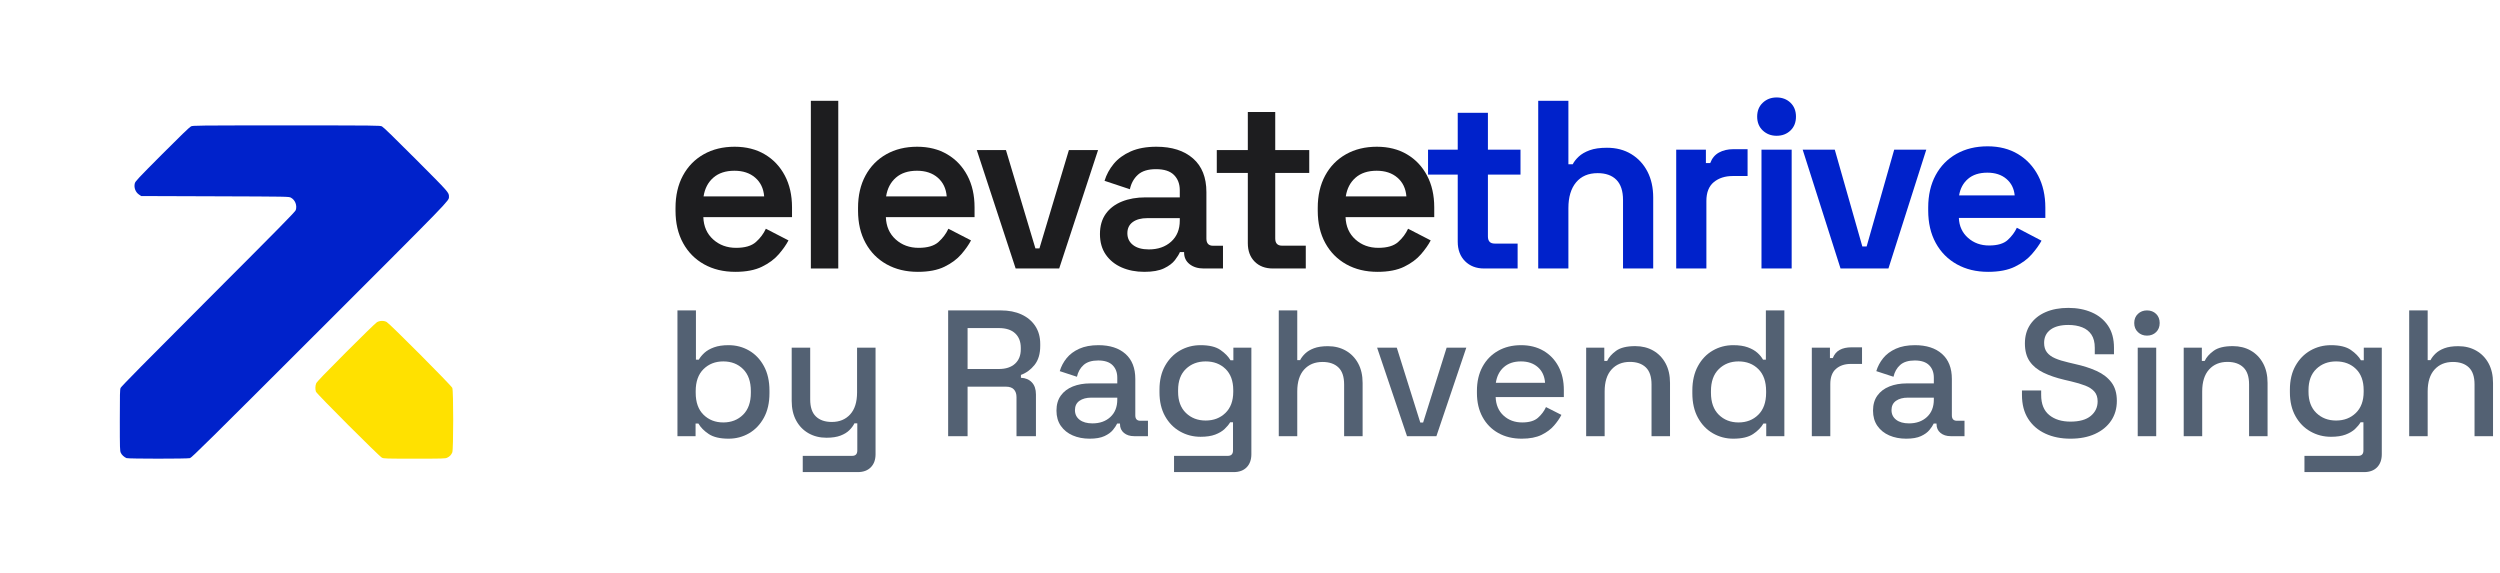
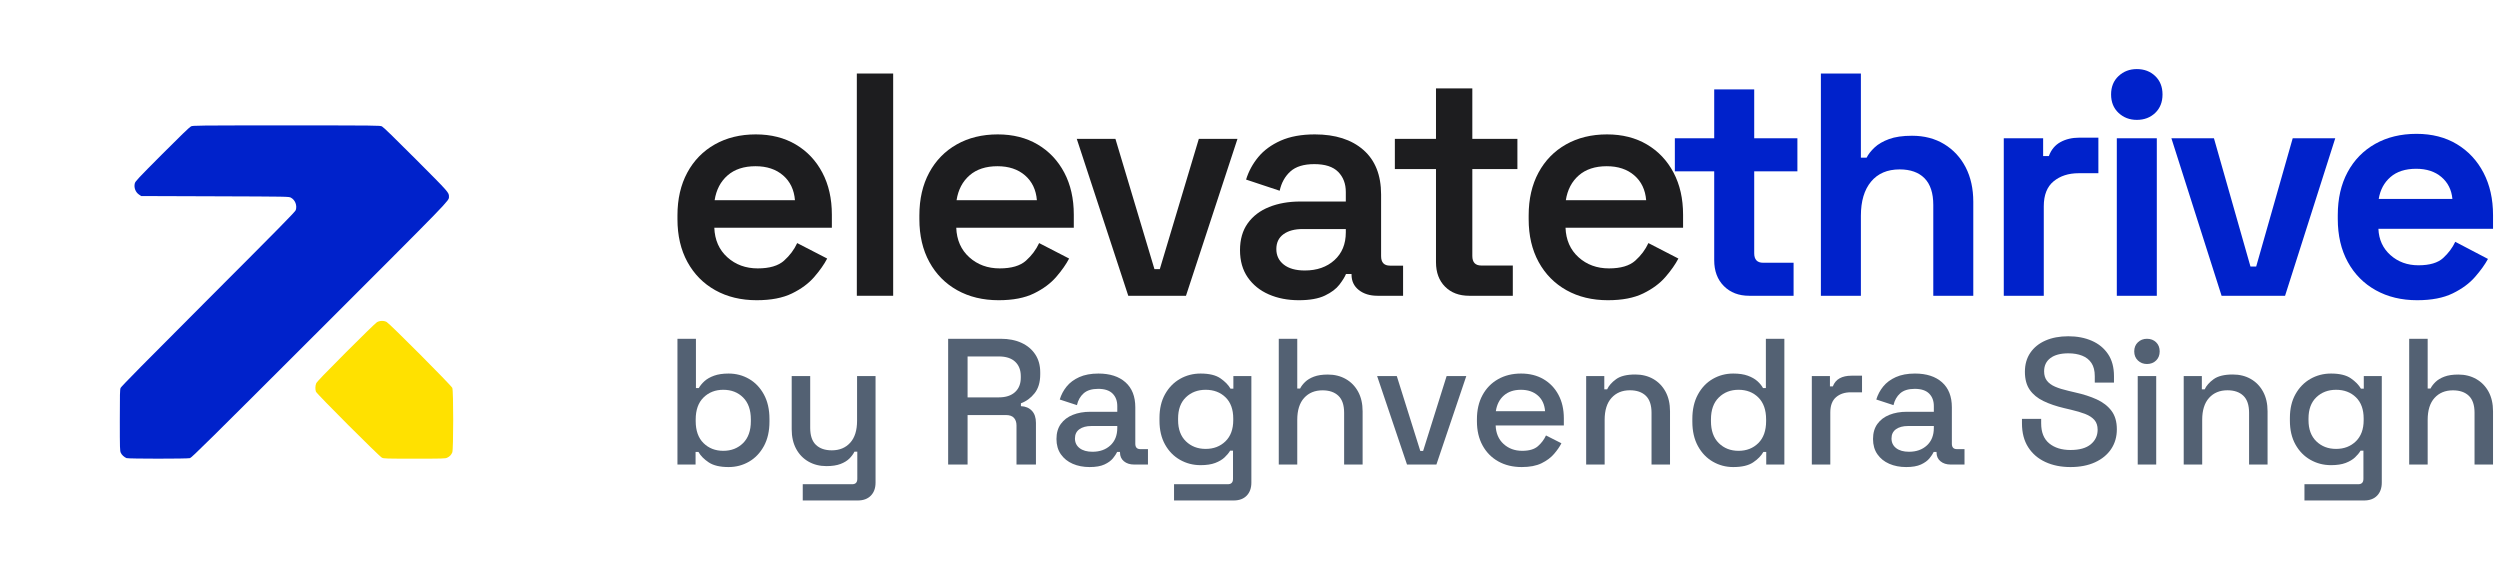
<svg xmlns="http://www.w3.org/2000/svg" width="178.91" height="41.00" viewBox="0 0 178.91 41.00" role="img" aria-labelledby="logo-title">
  <g transform="translate(0.500 0.900) scale(0.037037)" aria-hidden="true">
    <path fill="#0022cb" d="M 231.03 860.89 C 226.45 859.06 221.79 854.76 219.91 850.62 C 218.16 846.75 218.04 842.97 218.02 787.72 C 218.00 737.08 218.21 728.42 219.54 725.22 C 220.63 722.57 269.48 673.06 388.93 553.50 C 526.74 415.57 557.01 384.81 558.01 381.63 C 560.91 372.46 556.73 361.88 548.50 357.59 C 544.51 355.51 544.10 355.50 401.93 355.00 L 259.35 354.50 L 255.20 351.75 C 248.30 347.18 244.86 338.03 247.00 329.91 C 248.04 325.94 253.33 320.31 299.83 273.64 C 334.67 238.68 352.80 221.18 355.50 219.92 C 359.36 218.11 365.68 218.04 540.00 218.04 C 714.34 218.04 720.64 218.11 724.50 219.92 C 727.22 221.19 748.28 241.63 790.17 283.65 C 854.99 348.67 854.00 347.54 853.98 356.00 C 853.97 363.90 859.26 358.45 603.35 614.17 C 388.77 828.60 356.99 859.98 353.50 860.92 C 348.26 862.32 234.56 862.29 231.03 860.89 Z" />
    <path fill="#ffe100" d="M 724.50 860.08 C 719.38 857.68 598.62 736.88 596.99 732.53 C 595.37 728.19 595.57 720.96 597.45 716.44 C 598.63 713.58 614.38 697.17 654.79 656.68 C 685.43 625.98 712.40 599.73 714.73 598.35 C 720.21 595.09 727.89 594.87 733.54 597.80 C 739.35 600.83 858.48 720.41 860.47 725.22 C 862.78 730.83 862.77 844.22 860.45 849.77 C 858.39 854.71 855.34 857.88 850.50 860.11 C 846.75 861.84 842.75 861.96 787.50 861.96 C 731.92 861.96 728.27 861.85 724.50 860.08 Z" />
  </g>
  <g transform="translate(0 6.714)">
-     <path fill="#1d1d1f" d="M52.622 12.74Q51.351 12.74 50.385 12.2Q49.42 11.66 48.881 10.676Q48.343 9.692 48.343 8.366V8.161Q48.343 6.833 48.874 5.85Q49.405 4.867 50.361 4.327Q51.316 3.787 52.573 3.787Q53.809 3.787 54.731 4.332Q55.652 4.877 56.166 5.851Q56.68 6.825 56.68 8.122V8.826H50.333Q50.37 9.82 51.037 10.421Q51.703 11.022 52.679 11.022Q53.632 11.022 54.098 10.604Q54.565 10.186 54.808 9.655L56.427 10.49Q56.184 10.957 55.73 11.483Q55.276 12.009 54.527 12.374Q53.779 12.74 52.622 12.74ZM50.35 7.34H54.687Q54.619 6.495 54.046 6Q53.474 5.505 52.559 5.505Q51.619 5.505 51.05 6Q50.482 6.495 50.35 7.34Z" />
-     <path fill="#1d1d1f" d="M58.028 12.5V0.5H59.99V12.5Z" />
-     <path fill="#1d1d1f" d="M65.685 12.74Q64.414 12.74 63.448 12.2Q62.482 11.66 61.944 10.676Q61.405 9.692 61.405 8.366V8.161Q61.405 6.833 61.937 5.85Q62.468 4.867 63.424 4.327Q64.379 3.787 65.636 3.787Q66.872 3.787 67.793 4.332Q68.715 4.877 69.229 5.851Q69.743 6.825 69.743 8.122V8.826H63.396Q63.433 9.82 64.1 10.421Q64.766 11.022 65.742 11.022Q66.695 11.022 67.161 10.604Q67.627 10.186 67.871 9.655L69.49 10.49Q69.247 10.957 68.793 11.483Q68.338 12.009 67.59 12.374Q66.842 12.74 65.685 12.74ZM63.413 7.34H67.75Q67.681 6.495 67.109 6Q66.537 5.505 65.622 5.505Q64.681 5.505 64.113 6Q63.545 6.495 63.413 7.34Z" />
-     <path fill="#1d1d1f" d="M72.684 12.5 69.903 4.027H71.99L74.097 11.061H74.387L76.494 4.027H78.581L75.8 12.5Z" />
-     <path fill="#1d1d1f" d="M81.893 12.74Q80.991 12.74 80.272 12.426Q79.554 12.112 79.135 11.508Q78.717 10.904 78.717 10.038Q78.717 9.17 79.135 8.586Q79.554 8.002 80.292 7.707Q81.03 7.411 81.972 7.411H84.43V6.898Q84.43 6.226 84.016 5.809Q83.603 5.392 82.729 5.392Q81.873 5.392 81.435 5.79Q80.997 6.189 80.859 6.829L79.045 6.226Q79.25 5.56 79.703 5.011Q80.156 4.462 80.914 4.124Q81.673 3.787 82.758 3.787Q84.42 3.787 85.377 4.624Q86.335 5.461 86.335 7.034V10.359Q86.335 10.873 86.815 10.873H87.522V12.5H86.142Q85.525 12.5 85.132 12.19Q84.739 11.88 84.739 11.36V11.324H84.44Q84.344 11.56 84.085 11.899Q83.825 12.238 83.302 12.489Q82.779 12.74 81.893 12.74ZM82.216 11.135Q83.197 11.135 83.813 10.579Q84.43 10.022 84.43 9.074V8.897H82.102Q81.451 8.897 81.065 9.176Q80.679 9.456 80.679 9.979Q80.679 10.502 81.082 10.818Q81.486 11.135 82.216 11.135Z" />
-     <path fill="#1d1d1f" d="M91.089 12.5Q90.279 12.5 89.789 12.009Q89.299 11.517 89.299 10.688V5.66H87.078V4.027H89.299V1.303H91.261V4.027H93.695V5.66H91.261V10.353Q91.261 10.867 91.747 10.867H93.447V12.5Z" />
-     <path fill="#1d1d1f" d="M98.582 12.74Q97.311 12.74 96.345 12.2Q95.38 11.66 94.841 10.676Q94.303 9.692 94.303 8.366V8.161Q94.303 6.833 94.834 5.85Q95.365 4.867 96.321 4.327Q97.276 3.787 98.533 3.787Q99.769 3.787 100.691 4.332Q101.612 4.877 102.126 5.851Q102.64 6.825 102.64 8.122V8.826H96.293Q96.33 9.82 96.997 10.421Q97.663 11.022 98.639 11.022Q99.592 11.022 100.058 10.604Q100.525 10.186 100.768 9.655L102.387 10.49Q102.144 10.957 101.69 11.483Q101.236 12.009 100.487 12.374Q99.739 12.74 98.582 12.74ZM96.31 7.34H100.647Q100.579 6.495 100.006 6Q99.434 5.505 98.519 5.505Q97.579 5.505 97.01 6Q96.442 6.495 96.31 7.34Z" />
-     <g transform="translate(-4.319 0)">
-       <path fill="#0022cb" d="M110.526 12.5Q109.686 12.5 109.163 11.977Q108.64 11.454 108.64 10.58V5.78H106.515V3.997H108.64V1.357H110.8V3.997H113.132V5.78H110.8V10.203Q110.8 10.717 111.28 10.717H112.926V12.5Z" />
-       <path fill="#0022cb" d="M114.4 12.5V0.5H116.56V5.043H116.869Q117.006 4.769 117.298 4.494Q117.589 4.22 118.078 4.04Q118.566 3.86 119.32 3.86Q120.315 3.86 121.06 4.314Q121.806 4.769 122.218 5.566Q122.629 6.363 122.629 7.426V12.5H120.469V7.597Q120.469 6.637 119.998 6.157Q119.526 5.677 118.652 5.677Q117.658 5.677 117.109 6.337Q116.56 6.997 116.56 8.18V12.5Z" />
-       <path fill="#0022cb" d="M124.275 12.5V3.997H126.4V4.957H126.709Q126.898 4.443 127.335 4.203Q127.772 3.963 128.355 3.963H129.383V5.883H128.32Q127.498 5.883 126.966 6.32Q126.435 6.757 126.435 7.666V12.5Z" />
-       <path fill="#0022cb" d="M130.378 12.5V3.997H132.538V12.5ZM131.458 3.003Q130.875 3.003 130.472 2.626Q130.069 2.249 130.069 1.631Q130.069 1.014 130.472 0.637Q130.875 0.26 131.458 0.26Q132.058 0.26 132.452 0.637Q132.846 1.014 132.846 1.631Q132.846 2.249 132.452 2.626Q132.058 3.003 131.458 3.003Z" />
-       <path fill="#0022cb" d="M136.035 12.5 133.326 3.997H135.623L137.595 10.923H137.903L139.875 3.997H142.172L139.463 12.5Z" />
-       <path fill="#0022cb" d="M146.595 12.74Q145.326 12.74 144.358 12.2Q143.389 11.66 142.849 10.674Q142.309 9.689 142.309 8.351V8.146Q142.309 6.809 142.84 5.823Q143.372 4.837 144.332 4.297Q145.292 3.757 146.56 3.757Q147.812 3.757 148.738 4.314Q149.663 4.871 150.178 5.857Q150.692 6.843 150.692 8.146V8.883H144.503Q144.538 9.757 145.155 10.306Q145.772 10.854 146.663 10.854Q147.572 10.854 148 10.46Q148.429 10.066 148.652 9.586L150.418 10.511Q150.178 10.957 149.723 11.48Q149.269 12.003 148.515 12.371Q147.76 12.74 146.595 12.74ZM144.52 7.271H148.498Q148.429 6.534 147.906 6.089Q147.383 5.643 146.543 5.643Q145.669 5.643 145.155 6.089Q144.64 6.534 144.52 7.271Z" />
+     <g transform="translate(-15.59278 -2.115172) scale(1.325411)">
+       <path fill="#1d1d1f" d="M52.622 12.74Q51.351 12.74 50.385 12.2Q49.42 11.66 48.881 10.676Q48.343 9.692 48.343 8.366V8.161Q48.343 6.833 48.874 5.85Q49.405 4.867 50.361 4.327Q51.316 3.787 52.573 3.787Q53.809 3.787 54.731 4.332Q55.652 4.877 56.166 5.851Q56.68 6.825 56.68 8.122V8.826H50.333Q50.37 9.82 51.037 10.421Q51.703 11.022 52.679 11.022Q53.632 11.022 54.098 10.604Q54.565 10.186 54.808 9.655L56.427 10.49Q56.184 10.957 55.73 11.483Q55.276 12.009 54.527 12.374Q53.779 12.74 52.622 12.74ZM50.35 7.34H54.687Q54.619 6.495 54.046 6Q53.474 5.505 52.559 5.505Q51.619 5.505 51.05 6Q50.482 6.495 50.35 7.34Z" />
+       <path fill="#1d1d1f" d="M58.028 12.5V0.5H59.99V12.5Z" />
+       <path fill="#1d1d1f" d="M65.685 12.74Q64.414 12.74 63.448 12.2Q62.482 11.66 61.944 10.676Q61.405 9.692 61.405 8.366V8.161Q61.405 6.833 61.937 5.85Q62.468 4.867 63.424 4.327Q64.379 3.787 65.636 3.787Q66.872 3.787 67.793 4.332Q68.715 4.877 69.229 5.851Q69.743 6.825 69.743 8.122V8.826H63.396Q63.433 9.82 64.1 10.421Q64.766 11.022 65.742 11.022Q66.695 11.022 67.161 10.604Q67.627 10.186 67.871 9.655L69.49 10.49Q69.247 10.957 68.793 11.483Q68.338 12.009 67.59 12.374Q66.842 12.74 65.685 12.74ZM63.413 7.34H67.75Q67.681 6.495 67.109 6Q66.537 5.505 65.622 5.505Q64.681 5.505 64.113 6Q63.545 6.495 63.413 7.34Z" />
+       <path fill="#1d1d1f" d="M72.684 12.5 69.903 4.027H71.99L74.097 11.061H74.387L76.494 4.027H78.581L75.8 12.5Z" />
+       <path fill="#1d1d1f" d="M81.893 12.74Q80.991 12.74 80.272 12.426Q79.554 12.112 79.135 11.508Q78.717 10.904 78.717 10.038Q78.717 9.17 79.135 8.586Q79.554 8.002 80.292 7.707Q81.03 7.411 81.972 7.411H84.43V6.898Q84.43 6.226 84.016 5.809Q83.603 5.392 82.729 5.392Q81.873 5.392 81.435 5.79Q80.997 6.189 80.859 6.829L79.045 6.226Q79.25 5.56 79.703 5.011Q80.156 4.462 80.914 4.124Q81.673 3.787 82.758 3.787Q84.42 3.787 85.377 4.624Q86.335 5.461 86.335 7.034V10.359Q86.335 10.873 86.815 10.873H87.522V12.5H86.142Q85.525 12.5 85.132 12.19Q84.739 11.88 84.739 11.36V11.324H84.44Q84.344 11.56 84.085 11.899Q83.825 12.238 83.302 12.489Q82.779 12.74 81.893 12.74ZM82.216 11.135Q83.197 11.135 83.813 10.579Q84.43 10.022 84.43 9.074V8.897H82.102Q81.451 8.897 81.065 9.176Q80.679 9.456 80.679 9.979Q80.679 10.502 81.082 10.818Q81.486 11.135 82.216 11.135Z" />
+       <path fill="#1d1d1f" d="M91.089 12.5Q90.279 12.5 89.789 12.009Q89.299 11.517 89.299 10.688V5.66H87.078V4.027H89.299V1.303H91.261V4.027H93.695V5.66H91.261V10.353Q91.261 10.867 91.747 10.867H93.447V12.5Z" />
+       <path fill="#1d1d1f" d="M98.582 12.74Q97.311 12.74 96.345 12.2Q95.38 11.66 94.841 10.676Q94.303 9.692 94.303 8.366V8.161Q94.303 6.833 94.834 5.85Q95.365 4.867 96.321 4.327Q97.276 3.787 98.533 3.787Q99.769 3.787 100.691 4.332Q101.612 4.877 102.126 5.851Q102.64 6.825 102.64 8.122V8.826H96.293Q96.33 9.82 96.997 10.421Q97.663 11.022 98.639 11.022Q99.592 11.022 100.058 10.604Q100.525 10.186 100.768 9.655L102.387 10.49Q102.144 10.957 101.69 11.483Q101.236 12.009 100.487 12.374Q99.739 12.74 98.582 12.74ZM96.31 7.34H100.647Q100.579 6.495 100.006 6Q99.434 5.505 98.519 5.505Q97.579 5.505 97.01 6Q96.442 6.495 96.31 7.34Z" />
+       <g transform="translate(-4.319 0)">
+         <path fill="#0022cb" d="M110.526 12.5Q109.686 12.5 109.163 11.977Q108.64 11.454 108.64 10.58V5.78H106.515V3.997H108.64V1.357H110.8V3.997H113.132V5.78H110.8V10.203Q110.8 10.717 111.28 10.717H112.926V12.5Z" />
+         <path fill="#0022cb" d="M114.4 12.5V0.5H116.56V5.043H116.869Q117.006 4.769 117.298 4.494Q117.589 4.22 118.078 4.04Q118.566 3.86 119.32 3.86Q120.315 3.86 121.06 4.314Q121.806 4.769 122.218 5.566Q122.629 6.363 122.629 7.426V12.5H120.469V7.597Q120.469 6.637 119.998 6.157Q119.526 5.677 118.652 5.677Q117.658 5.677 117.109 6.337Q116.56 6.997 116.56 8.18V12.5Z" />
+         <path fill="#0022cb" d="M124.275 12.5V3.997H126.4V4.957H126.709Q126.898 4.443 127.335 4.203Q127.772 3.963 128.355 3.963H129.383V5.883H128.32Q127.498 5.883 126.966 6.32Q126.435 6.757 126.435 7.666V12.5Z" />
+         <path fill="#0022cb" d="M130.378 12.5V3.997H132.538V12.5ZM131.458 3.003Q130.875 3.003 130.472 2.626Q130.069 2.249 130.069 1.631Q130.069 1.014 130.472 0.637Q130.875 0.26 131.458 0.26Q132.058 0.26 132.452 0.637Q132.846 1.014 132.846 1.631Q132.846 2.249 132.452 2.626Q132.058 3.003 131.458 3.003Z" />
+         <path fill="#0022cb" d="M136.035 12.5 133.326 3.997H135.623L137.595 10.923H137.903L139.875 3.997H142.172L139.463 12.5Z" />
+         <path fill="#0022cb" d="M146.595 12.74Q145.326 12.74 144.358 12.2Q143.389 11.66 142.849 10.674Q142.309 9.689 142.309 8.351V8.146Q142.309 6.809 142.84 5.823Q143.372 4.837 144.332 4.297Q145.292 3.757 146.56 3.757Q147.812 3.757 148.738 4.314Q149.663 4.871 150.178 5.857Q150.692 6.843 150.692 8.146V8.883H144.503Q144.538 9.757 145.155 10.306Q145.772 10.854 146.663 10.854Q147.572 10.854 148 10.46Q148.429 10.066 148.652 9.586L150.418 10.511Q150.178 10.957 149.723 11.48Q149.269 12.003 148.515 12.371Q147.76 12.74 146.595 12.74ZM144.52 7.271H148.498Q148.429 6.534 147.906 6.089Q147.383 5.643 146.543 5.643Q145.669 5.643 145.155 6.089Q144.64 6.534 144.52 7.271Z" />
+       </g>
    </g>
-     <path fill="#536173" d="M52.141 24.68Q51.222 24.68 50.72 24.346Q50.219 24.012 49.983 23.598H49.778V24.5H48.481V15.5H49.804V19.027H50.008Q50.159 18.764 50.419 18.529Q50.68 18.294 51.103 18.141Q51.527 17.988 52.141 17.988Q52.94 17.988 53.605 18.372Q54.269 18.755 54.668 19.486Q55.066 20.217 55.066 21.24V21.428Q55.066 22.451 54.666 23.182Q54.265 23.912 53.6 24.296Q52.935 24.68 52.141 24.68ZM51.761 23.518Q52.619 23.518 53.177 22.966Q53.734 22.414 53.734 21.394V21.274Q53.734 20.254 53.181 19.702Q52.627 19.15 51.761 19.15Q50.907 19.15 50.347 19.702Q49.787 20.254 49.787 21.274V21.394Q49.787 22.414 50.347 22.966Q50.907 23.518 51.761 23.518Z" />
-     <path fill="#536173" d="M57.448 27.071V25.909H60.983Q61.352 25.909 61.352 25.523V23.579H61.147Q61.026 23.829 60.788 24.068Q60.549 24.307 60.151 24.459Q59.753 24.612 59.143 24.612Q58.425 24.612 57.861 24.291Q57.297 23.971 56.977 23.38Q56.657 22.789 56.657 21.978V18.168H57.981V21.876Q57.981 22.7 58.39 23.091Q58.8 23.483 59.528 23.483Q60.35 23.483 60.842 22.941Q61.335 22.398 61.335 21.372V18.168H62.658V25.793Q62.658 26.382 62.319 26.727Q61.981 27.071 61.388 27.071Z" />
-     <path fill="#536173" d="M67.853 24.5V15.5H71.626Q72.471 15.5 73.103 15.791Q73.735 16.082 74.089 16.62Q74.443 17.158 74.443 17.9V18.045Q74.443 18.891 74.039 19.399Q73.635 19.907 73.061 20.116V20.321Q73.552 20.342 73.844 20.65Q74.136 20.957 74.136 21.515V24.5H72.745V21.706Q72.745 21.361 72.562 21.159Q72.379 20.957 71.979 20.957H69.244V24.5ZM69.244 19.693H71.482Q72.226 19.693 72.639 19.316Q73.052 18.939 73.052 18.282V18.176Q73.052 17.519 72.648 17.141Q72.244 16.764 71.482 16.764H69.244Z" />
-     <path fill="#536173" d="M77.978 24.68Q77.306 24.68 76.768 24.447Q76.231 24.213 75.918 23.764Q75.605 23.314 75.605 22.672Q75.605 22.025 75.918 21.593Q76.231 21.16 76.779 20.942Q77.327 20.724 78.02 20.724H79.957V20.314Q79.957 19.756 79.62 19.42Q79.283 19.083 78.59 19.083Q77.909 19.083 77.548 19.405Q77.187 19.726 77.07 20.249L75.84 19.846Q75.994 19.335 76.332 18.917Q76.671 18.498 77.236 18.243Q77.802 17.988 78.607 17.988Q79.84 17.988 80.543 18.613Q81.247 19.239 81.247 20.403V23.011Q81.247 23.397 81.607 23.397H82.153V24.5H81.163Q80.714 24.5 80.432 24.266Q80.151 24.033 80.151 23.638V23.598H79.947Q79.855 23.797 79.646 24.055Q79.436 24.312 79.037 24.496Q78.638 24.68 77.978 24.68ZM78.18 23.585Q78.97 23.585 79.463 23.129Q79.957 22.673 79.957 21.881V21.743H78.099Q77.573 21.743 77.25 21.97Q76.928 22.197 76.928 22.634Q76.928 23.071 77.263 23.328Q77.599 23.585 78.18 23.585Z" />
-     <path fill="#536173" d="M82.977 21.36V21.172Q82.977 20.174 83.378 19.462Q83.778 18.751 84.447 18.369Q85.116 17.988 85.918 17.988Q86.847 17.988 87.339 18.33Q87.832 18.672 88.06 19.07H88.265V18.168H89.553V25.793Q89.553 26.382 89.217 26.727Q88.881 27.071 88.287 27.071H84.019V25.909H87.866Q88.239 25.909 88.239 25.523V23.505H88.035Q87.893 23.747 87.636 23.988Q87.38 24.229 86.963 24.387Q86.546 24.544 85.918 24.544Q85.116 24.544 84.445 24.162Q83.774 23.781 83.375 23.067Q82.977 22.353 82.977 21.36ZM86.282 23.381Q87.14 23.381 87.698 22.838Q88.256 22.295 88.256 21.326V21.206Q88.256 20.224 87.702 19.687Q87.149 19.15 86.282 19.15Q85.429 19.15 84.869 19.687Q84.309 20.224 84.309 21.206V21.326Q84.309 22.295 84.869 22.838Q85.429 23.381 86.282 23.381Z" />
-     <path fill="#536173" d="M91.514 24.5V15.5H92.837V19.06H93.041Q93.162 18.818 93.401 18.588Q93.64 18.357 94.033 18.209Q94.427 18.06 95.028 18.06Q95.752 18.06 96.313 18.381Q96.875 18.701 97.194 19.288Q97.514 19.875 97.514 20.694V24.5H96.191V20.796Q96.191 19.968 95.781 19.579Q95.372 19.189 94.644 19.189Q93.822 19.189 93.329 19.732Q92.837 20.274 92.837 21.3V24.5Z" />
-     <path fill="#536173" d="M100.691 24.5 98.552 18.168H99.96L101.641 23.524H101.845L103.526 18.168H104.934L102.795 24.5Z" />
-     <path fill="#536173" d="M108.901 24.68Q107.945 24.68 107.223 24.275Q106.501 23.87 106.098 23.133Q105.695 22.396 105.695 21.411V21.257Q105.695 20.267 106.094 19.533Q106.492 18.798 107.206 18.393Q107.919 17.988 108.852 17.988Q109.768 17.988 110.456 18.388Q111.143 18.788 111.529 19.509Q111.915 20.23 111.915 21.198V21.702H107.035Q107.065 22.537 107.602 23.028Q108.139 23.518 108.934 23.518Q109.683 23.518 110.061 23.186Q110.438 22.854 110.637 22.418L111.741 22.977Q111.556 23.343 111.215 23.739Q110.875 24.136 110.318 24.408Q109.761 24.68 108.901 24.68ZM107.048 20.682H110.571Q110.519 19.967 110.053 19.559Q109.586 19.15 108.844 19.15Q108.089 19.15 107.623 19.559Q107.156 19.967 107.048 20.682Z" />
-     <path fill="#536173" d="M113.512 24.5V18.168H114.81V19.116H115.014Q115.195 18.723 115.656 18.39Q116.116 18.056 117.027 18.056Q117.75 18.056 118.312 18.376Q118.873 18.697 119.193 19.286Q119.513 19.875 119.513 20.694V24.5H118.19V20.796Q118.19 19.968 117.78 19.576Q117.37 19.185 116.642 19.185Q115.82 19.185 115.328 19.729Q114.835 20.274 114.835 21.3V24.5Z" />
-     <path fill="#536173" d="M124.036 24.68Q123.25 24.68 122.582 24.296Q121.913 23.912 121.512 23.182Q121.111 22.451 121.111 21.428V21.24Q121.111 20.217 121.51 19.486Q121.908 18.755 122.575 18.372Q123.242 17.988 124.036 17.988Q124.655 17.988 125.076 18.141Q125.498 18.294 125.762 18.529Q126.027 18.764 126.169 19.027H126.373V15.5H127.696V24.5H126.399V23.598H126.195Q125.958 24.012 125.461 24.346Q124.964 24.68 124.036 24.68ZM124.417 23.518Q125.275 23.518 125.832 22.966Q126.39 22.414 126.39 21.394V21.274Q126.39 20.254 125.837 19.702Q125.283 19.15 124.417 19.15Q123.563 19.15 123.003 19.702Q122.443 20.254 122.443 21.274V21.394Q122.443 22.414 123.003 22.966Q123.563 23.518 124.417 23.518Z" />
-     <path fill="#536173" d="M129.661 24.5V18.168H130.958V18.91H131.163Q131.318 18.511 131.655 18.327Q131.991 18.142 132.496 18.142H133.254V19.33H132.448Q131.799 19.33 131.392 19.683Q130.984 20.035 130.984 20.775V24.5Z" />
-     <path fill="#536173" d="M136.414 24.68Q135.742 24.68 135.204 24.447Q134.666 24.213 134.354 23.764Q134.041 23.314 134.041 22.672Q134.041 22.025 134.354 21.593Q134.666 21.16 135.214 20.942Q135.762 20.724 136.455 20.724H138.393V20.314Q138.393 19.756 138.056 19.42Q137.719 19.083 137.026 19.083Q136.345 19.083 135.984 19.405Q135.623 19.726 135.506 20.249L134.275 19.846Q134.43 19.335 134.768 18.917Q135.107 18.498 135.672 18.243Q136.237 17.988 137.042 17.988Q138.275 17.988 138.979 18.613Q139.683 19.239 139.683 20.403V23.011Q139.683 23.397 140.043 23.397H140.588V24.5H139.598Q139.15 24.5 138.868 24.266Q138.586 24.033 138.586 23.638V23.598H138.383Q138.291 23.797 138.081 24.055Q137.872 24.312 137.473 24.496Q137.074 24.68 136.414 24.68ZM136.616 23.585Q137.405 23.585 137.899 23.129Q138.393 22.673 138.393 21.881V21.743H136.535Q136.009 21.743 135.686 21.97Q135.364 22.197 135.364 22.634Q135.364 23.071 135.699 23.328Q136.034 23.585 136.616 23.585Z" />
-     <path fill="#536173" d="M148.173 24.68Q147.158 24.68 146.375 24.318Q145.591 23.957 145.145 23.26Q144.7 22.564 144.7 21.551V21.231H146.074V21.551Q146.074 22.514 146.65 22.986Q147.226 23.459 148.173 23.459Q149.132 23.459 149.624 23.051Q150.115 22.643 150.115 22.008Q150.115 21.577 149.885 21.312Q149.655 21.047 149.228 20.881Q148.8 20.715 148.208 20.577L147.728 20.464Q146.87 20.262 146.237 19.956Q145.604 19.65 145.257 19.152Q144.91 18.653 144.91 17.862Q144.91 17.071 145.298 16.501Q145.685 15.932 146.383 15.626Q147.081 15.32 148.018 15.32Q148.956 15.32 149.694 15.641Q150.433 15.962 150.859 16.594Q151.285 17.225 151.285 18.175V18.637H149.911V18.175Q149.911 17.593 149.673 17.235Q149.436 16.878 149.009 16.71Q148.582 16.541 148.018 16.541Q147.189 16.541 146.737 16.88Q146.285 17.219 146.285 17.828Q146.285 18.235 146.485 18.498Q146.686 18.761 147.071 18.928Q147.457 19.096 148.024 19.225L148.504 19.339Q149.378 19.531 150.049 19.837Q150.72 20.143 151.105 20.654Q151.49 21.165 151.49 21.975Q151.49 22.784 151.081 23.392Q150.672 24 149.927 24.34Q149.183 24.68 148.173 24.68Z" />
-     <path fill="#536173" d="M152.984 24.5V18.168H154.307V24.5ZM153.645 17.305Q153.262 17.305 152.998 17.054Q152.734 16.802 152.734 16.403Q152.734 15.998 152.998 15.749Q153.262 15.5 153.645 15.5Q154.041 15.5 154.299 15.749Q154.556 15.998 154.556 16.403Q154.556 16.802 154.299 17.054Q154.041 17.305 153.645 17.305Z" />
-     <path fill="#536173" d="M156.275 24.5V18.168H157.573V19.116H157.777Q157.958 18.723 158.419 18.39Q158.879 18.056 159.79 18.056Q160.513 18.056 161.075 18.376Q161.636 18.697 161.956 19.286Q162.276 19.875 162.276 20.694V24.5H160.953V20.796Q160.953 19.968 160.543 19.576Q160.133 19.185 159.405 19.185Q158.583 19.185 158.091 19.729Q157.598 20.274 157.598 21.3V24.5Z" />
-     <path fill="#536173" d="M163.874 21.36V21.172Q163.874 20.174 164.275 19.462Q164.675 18.751 165.344 18.369Q166.013 17.988 166.816 17.988Q167.744 17.988 168.237 18.33Q168.729 18.672 168.958 19.07H169.162V18.168H170.45V25.793Q170.45 26.382 170.114 26.727Q169.778 27.071 169.184 27.071H164.916V25.909H168.763Q169.136 25.909 169.136 25.523V23.505H168.932Q168.79 23.747 168.534 23.988Q168.277 24.229 167.86 24.387Q167.443 24.544 166.816 24.544Q166.013 24.544 165.342 24.162Q164.671 23.781 164.272 23.067Q163.874 22.353 163.874 21.36ZM167.179 23.381Q168.038 23.381 168.595 22.838Q169.153 22.295 169.153 21.326V21.206Q169.153 20.224 168.599 19.687Q168.046 19.15 167.179 19.15Q166.326 19.15 165.766 19.687Q165.206 20.224 165.206 21.206V21.326Q165.206 22.295 165.766 22.838Q166.326 23.381 167.179 23.381Z" />
-     <path fill="#536173" d="M172.411 24.5V15.5H173.734V19.06H173.938Q174.059 18.818 174.298 18.588Q174.537 18.357 174.93 18.209Q175.324 18.06 175.926 18.06Q176.649 18.06 177.21 18.381Q177.772 18.701 178.092 19.288Q178.411 19.875 178.411 20.694V24.5H177.088V20.796Q177.088 19.968 176.679 19.579Q176.269 19.189 175.541 19.189Q174.719 19.189 174.226 19.732Q173.734 20.274 173.734 21.3V24.5Z" />
+     <g transform="translate(0 2.030565)">
+       <path fill="#536173" d="M52.141 24.68Q51.222 24.68 50.72 24.346Q50.219 24.012 49.983 23.598H49.778V24.5H48.481V15.5H49.804V19.027H50.008Q50.159 18.764 50.419 18.529Q50.68 18.294 51.103 18.141Q51.527 17.988 52.141 17.988Q52.94 17.988 53.605 18.372Q54.269 18.755 54.668 19.486Q55.066 20.217 55.066 21.24V21.428Q55.066 22.451 54.666 23.182Q54.265 23.912 53.6 24.296Q52.935 24.68 52.141 24.68ZM51.761 23.518Q52.619 23.518 53.177 22.966Q53.734 22.414 53.734 21.394V21.274Q53.734 20.254 53.181 19.702Q52.627 19.15 51.761 19.15Q50.907 19.15 50.347 19.702Q49.787 20.254 49.787 21.274V21.394Q49.787 22.414 50.347 22.966Q50.907 23.518 51.761 23.518Z" />
+       <path fill="#536173" d="M57.448 27.071V25.909H60.983Q61.352 25.909 61.352 25.523V23.579H61.147Q61.026 23.829 60.788 24.068Q60.549 24.307 60.151 24.459Q59.753 24.612 59.143 24.612Q58.425 24.612 57.861 24.291Q57.297 23.971 56.977 23.38Q56.657 22.789 56.657 21.978V18.168H57.981V21.876Q57.981 22.7 58.39 23.091Q58.8 23.483 59.528 23.483Q60.35 23.483 60.842 22.941Q61.335 22.398 61.335 21.372V18.168H62.658V25.793Q62.658 26.382 62.319 26.727Q61.981 27.071 61.388 27.071Z" />
+       <path fill="#536173" d="M67.853 24.5V15.5H71.626Q72.471 15.5 73.103 15.791Q73.735 16.082 74.089 16.62Q74.443 17.158 74.443 17.9V18.045Q74.443 18.891 74.039 19.399Q73.635 19.907 73.061 20.116V20.321Q73.552 20.342 73.844 20.65Q74.136 20.957 74.136 21.515V24.5H72.745V21.706Q72.745 21.361 72.562 21.159Q72.379 20.957 71.979 20.957H69.244V24.5ZM69.244 19.693H71.482Q72.226 19.693 72.639 19.316Q73.052 18.939 73.052 18.282V18.176Q73.052 17.519 72.648 17.141Q72.244 16.764 71.482 16.764H69.244Z" />
+       <path fill="#536173" d="M77.978 24.68Q77.306 24.68 76.768 24.447Q76.231 24.213 75.918 23.764Q75.605 23.314 75.605 22.672Q75.605 22.025 75.918 21.593Q76.231 21.16 76.779 20.942Q77.327 20.724 78.02 20.724H79.957V20.314Q79.957 19.756 79.62 19.42Q79.283 19.083 78.59 19.083Q77.909 19.083 77.548 19.405Q77.187 19.726 77.07 20.249L75.84 19.846Q75.994 19.335 76.332 18.917Q76.671 18.498 77.236 18.243Q77.802 17.988 78.607 17.988Q79.84 17.988 80.543 18.613Q81.247 19.239 81.247 20.403V23.011Q81.247 23.397 81.607 23.397H82.153V24.5H81.163Q80.714 24.5 80.432 24.266Q80.151 24.033 80.151 23.638V23.598H79.947Q79.855 23.797 79.646 24.055Q79.436 24.312 79.037 24.496Q78.638 24.68 77.978 24.68ZM78.18 23.585Q78.97 23.585 79.463 23.129Q79.957 22.673 79.957 21.881V21.743H78.099Q77.573 21.743 77.25 21.97Q76.928 22.197 76.928 22.634Q76.928 23.071 77.263 23.328Q77.599 23.585 78.18 23.585Z" />
+       <path fill="#536173" d="M82.977 21.36V21.172Q82.977 20.174 83.378 19.462Q83.778 18.751 84.447 18.369Q85.116 17.988 85.918 17.988Q86.847 17.988 87.339 18.33Q87.832 18.672 88.06 19.07H88.265V18.168H89.553V25.793Q89.553 26.382 89.217 26.727Q88.881 27.071 88.287 27.071H84.019V25.909H87.866Q88.239 25.909 88.239 25.523V23.505H88.035Q87.893 23.747 87.636 23.988Q87.38 24.229 86.963 24.387Q86.546 24.544 85.918 24.544Q85.116 24.544 84.445 24.162Q83.774 23.781 83.375 23.067Q82.977 22.353 82.977 21.36ZM86.282 23.381Q87.14 23.381 87.698 22.838Q88.256 22.295 88.256 21.326V21.206Q88.256 20.224 87.702 19.687Q87.149 19.15 86.282 19.15Q85.429 19.15 84.869 19.687Q84.309 20.224 84.309 21.206V21.326Q84.309 22.295 84.869 22.838Q85.429 23.381 86.282 23.381Z" />
+       <path fill="#536173" d="M91.514 24.5V15.5H92.837V19.06H93.041Q93.162 18.818 93.401 18.588Q93.64 18.357 94.033 18.209Q94.427 18.06 95.028 18.06Q95.752 18.06 96.313 18.381Q96.875 18.701 97.194 19.288Q97.514 19.875 97.514 20.694V24.5H96.191V20.796Q96.191 19.968 95.781 19.579Q95.372 19.189 94.644 19.189Q93.822 19.189 93.329 19.732Q92.837 20.274 92.837 21.3V24.5Z" />
+       <path fill="#536173" d="M100.691 24.5 98.552 18.168H99.96L101.641 23.524H101.845L103.526 18.168H104.934L102.795 24.5Z" />
+       <path fill="#536173" d="M108.901 24.68Q107.945 24.68 107.223 24.275Q106.501 23.87 106.098 23.133Q105.695 22.396 105.695 21.411V21.257Q105.695 20.267 106.094 19.533Q106.492 18.798 107.206 18.393Q107.919 17.988 108.852 17.988Q109.768 17.988 110.456 18.388Q111.143 18.788 111.529 19.509Q111.915 20.23 111.915 21.198V21.702H107.035Q107.065 22.537 107.602 23.028Q108.139 23.518 108.934 23.518Q109.683 23.518 110.061 23.186Q110.438 22.854 110.637 22.418L111.741 22.977Q111.556 23.343 111.215 23.739Q110.875 24.136 110.318 24.408Q109.761 24.68 108.901 24.68ZM107.048 20.682H110.571Q110.519 19.967 110.053 19.559Q109.586 19.15 108.844 19.15Q108.089 19.15 107.623 19.559Q107.156 19.967 107.048 20.682Z" />
+       <path fill="#536173" d="M113.512 24.5V18.168H114.81V19.116H115.014Q115.195 18.723 115.656 18.39Q116.116 18.056 117.027 18.056Q117.75 18.056 118.312 18.376Q118.873 18.697 119.193 19.286Q119.513 19.875 119.513 20.694V24.5H118.19V20.796Q118.19 19.968 117.78 19.576Q117.37 19.185 116.642 19.185Q115.82 19.185 115.328 19.729Q114.835 20.274 114.835 21.3V24.5Z" />
+       <path fill="#536173" d="M124.036 24.68Q123.25 24.68 122.582 24.296Q121.913 23.912 121.512 23.182Q121.111 22.451 121.111 21.428V21.24Q121.111 20.217 121.51 19.486Q121.908 18.755 122.575 18.372Q123.242 17.988 124.036 17.988Q124.655 17.988 125.076 18.141Q125.498 18.294 125.762 18.529Q126.027 18.764 126.169 19.027H126.373V15.5H127.696V24.5H126.399V23.598H126.195Q125.958 24.012 125.461 24.346Q124.964 24.68 124.036 24.68ZM124.417 23.518Q125.275 23.518 125.832 22.966Q126.39 22.414 126.39 21.394V21.274Q126.39 20.254 125.837 19.702Q125.283 19.15 124.417 19.15Q123.563 19.15 123.003 19.702Q122.443 20.254 122.443 21.274V21.394Q122.443 22.414 123.003 22.966Q123.563 23.518 124.417 23.518Z" />
+       <path fill="#536173" d="M129.661 24.5V18.168H130.958V18.91H131.163Q131.318 18.511 131.655 18.327Q131.991 18.142 132.496 18.142H133.254V19.33H132.448Q131.799 19.33 131.392 19.683Q130.984 20.035 130.984 20.775V24.5Z" />
+       <path fill="#536173" d="M136.414 24.68Q135.742 24.68 135.204 24.447Q134.666 24.213 134.354 23.764Q134.041 23.314 134.041 22.672Q134.041 22.025 134.354 21.593Q134.666 21.16 135.214 20.942Q135.762 20.724 136.455 20.724H138.393V20.314Q138.393 19.756 138.056 19.42Q137.719 19.083 137.026 19.083Q136.345 19.083 135.984 19.405Q135.623 19.726 135.506 20.249L134.275 19.846Q134.43 19.335 134.768 18.917Q135.107 18.498 135.672 18.243Q136.237 17.988 137.042 17.988Q138.275 17.988 138.979 18.613Q139.683 19.239 139.683 20.403V23.011Q139.683 23.397 140.043 23.397H140.588V24.5H139.598Q139.15 24.5 138.868 24.266Q138.586 24.033 138.586 23.638V23.598H138.383Q138.291 23.797 138.081 24.055Q137.872 24.312 137.473 24.496Q137.074 24.68 136.414 24.68ZM136.616 23.585Q137.405 23.585 137.899 23.129Q138.393 22.673 138.393 21.881V21.743H136.535Q136.009 21.743 135.686 21.97Q135.364 22.197 135.364 22.634Q135.364 23.071 135.699 23.328Q136.034 23.585 136.616 23.585Z" />
+       <path fill="#536173" d="M148.173 24.68Q147.158 24.68 146.375 24.318Q145.591 23.957 145.145 23.26Q144.7 22.564 144.7 21.551V21.231H146.074V21.551Q146.074 22.514 146.65 22.986Q147.226 23.459 148.173 23.459Q149.132 23.459 149.624 23.051Q150.115 22.643 150.115 22.008Q150.115 21.577 149.885 21.312Q149.655 21.047 149.228 20.881Q148.8 20.715 148.208 20.577L147.728 20.464Q146.87 20.262 146.237 19.956Q145.604 19.65 145.257 19.152Q144.91 18.653 144.91 17.862Q144.91 17.071 145.298 16.501Q145.685 15.932 146.383 15.626Q147.081 15.32 148.018 15.32Q148.956 15.32 149.694 15.641Q150.433 15.962 150.859 16.594Q151.285 17.225 151.285 18.175V18.637H149.911V18.175Q149.911 17.593 149.673 17.235Q149.436 16.878 149.009 16.71Q148.582 16.541 148.018 16.541Q147.189 16.541 146.737 16.88Q146.285 17.219 146.285 17.828Q146.285 18.235 146.485 18.498Q146.686 18.761 147.071 18.928Q147.457 19.096 148.024 19.225L148.504 19.339Q149.378 19.531 150.049 19.837Q150.72 20.143 151.105 20.654Q151.49 21.165 151.49 21.975Q151.49 22.784 151.081 23.392Q150.672 24 149.927 24.34Q149.183 24.68 148.173 24.68Z" />
+       <path fill="#536173" d="M152.984 24.5V18.168H154.307V24.5ZM153.645 17.305Q153.262 17.305 152.998 17.054Q152.734 16.802 152.734 16.403Q152.734 15.998 152.998 15.749Q153.262 15.5 153.645 15.5Q154.041 15.5 154.299 15.749Q154.556 15.998 154.556 16.403Q154.556 16.802 154.299 17.054Q154.041 17.305 153.645 17.305Z" />
+       <path fill="#536173" d="M156.275 24.5V18.168H157.573V19.116H157.777Q157.958 18.723 158.419 18.39Q158.879 18.056 159.79 18.056Q160.513 18.056 161.075 18.376Q161.636 18.697 161.956 19.286Q162.276 19.875 162.276 20.694V24.5H160.953V20.796Q160.953 19.968 160.543 19.576Q160.133 19.185 159.405 19.185Q158.583 19.185 158.091 19.729Q157.598 20.274 157.598 21.3V24.5Z" />
+       <path fill="#536173" d="M163.874 21.36V21.172Q163.874 20.174 164.275 19.462Q164.675 18.751 165.344 18.369Q166.013 17.988 166.816 17.988Q167.744 17.988 168.237 18.33Q168.729 18.672 168.958 19.07H169.162V18.168H170.45V25.793Q170.45 26.382 170.114 26.727Q169.778 27.071 169.184 27.071H164.916V25.909H168.763Q169.136 25.909 169.136 25.523V23.505H168.932Q168.79 23.747 168.534 23.988Q168.277 24.229 167.86 24.387Q167.443 24.544 166.816 24.544Q166.013 24.544 165.342 24.162Q164.671 23.781 164.272 23.067Q163.874 22.353 163.874 21.36ZM167.179 23.381Q168.038 23.381 168.595 22.838Q169.153 22.295 169.153 21.326V21.206Q169.153 20.224 168.599 19.687Q168.046 19.15 167.179 19.15Q166.326 19.15 165.766 19.687Q165.206 20.224 165.206 21.206V21.326Q165.206 22.295 165.766 22.838Q166.326 23.381 167.179 23.381Z" />
+       <path fill="#536173" d="M172.411 24.5V15.5H173.734V19.06H173.938Q174.059 18.818 174.298 18.588Q174.537 18.357 174.93 18.209Q175.324 18.06 175.926 18.06Q176.649 18.06 177.21 18.381Q177.772 18.701 178.092 19.288Q178.411 19.875 178.411 20.694V24.5H177.088V20.796Q177.088 19.968 176.679 19.579Q176.269 19.189 175.541 19.189Q174.719 19.189 174.226 19.732Q173.734 20.274 173.734 21.3V24.5Z" />
+     </g>
  </g>
</svg>
